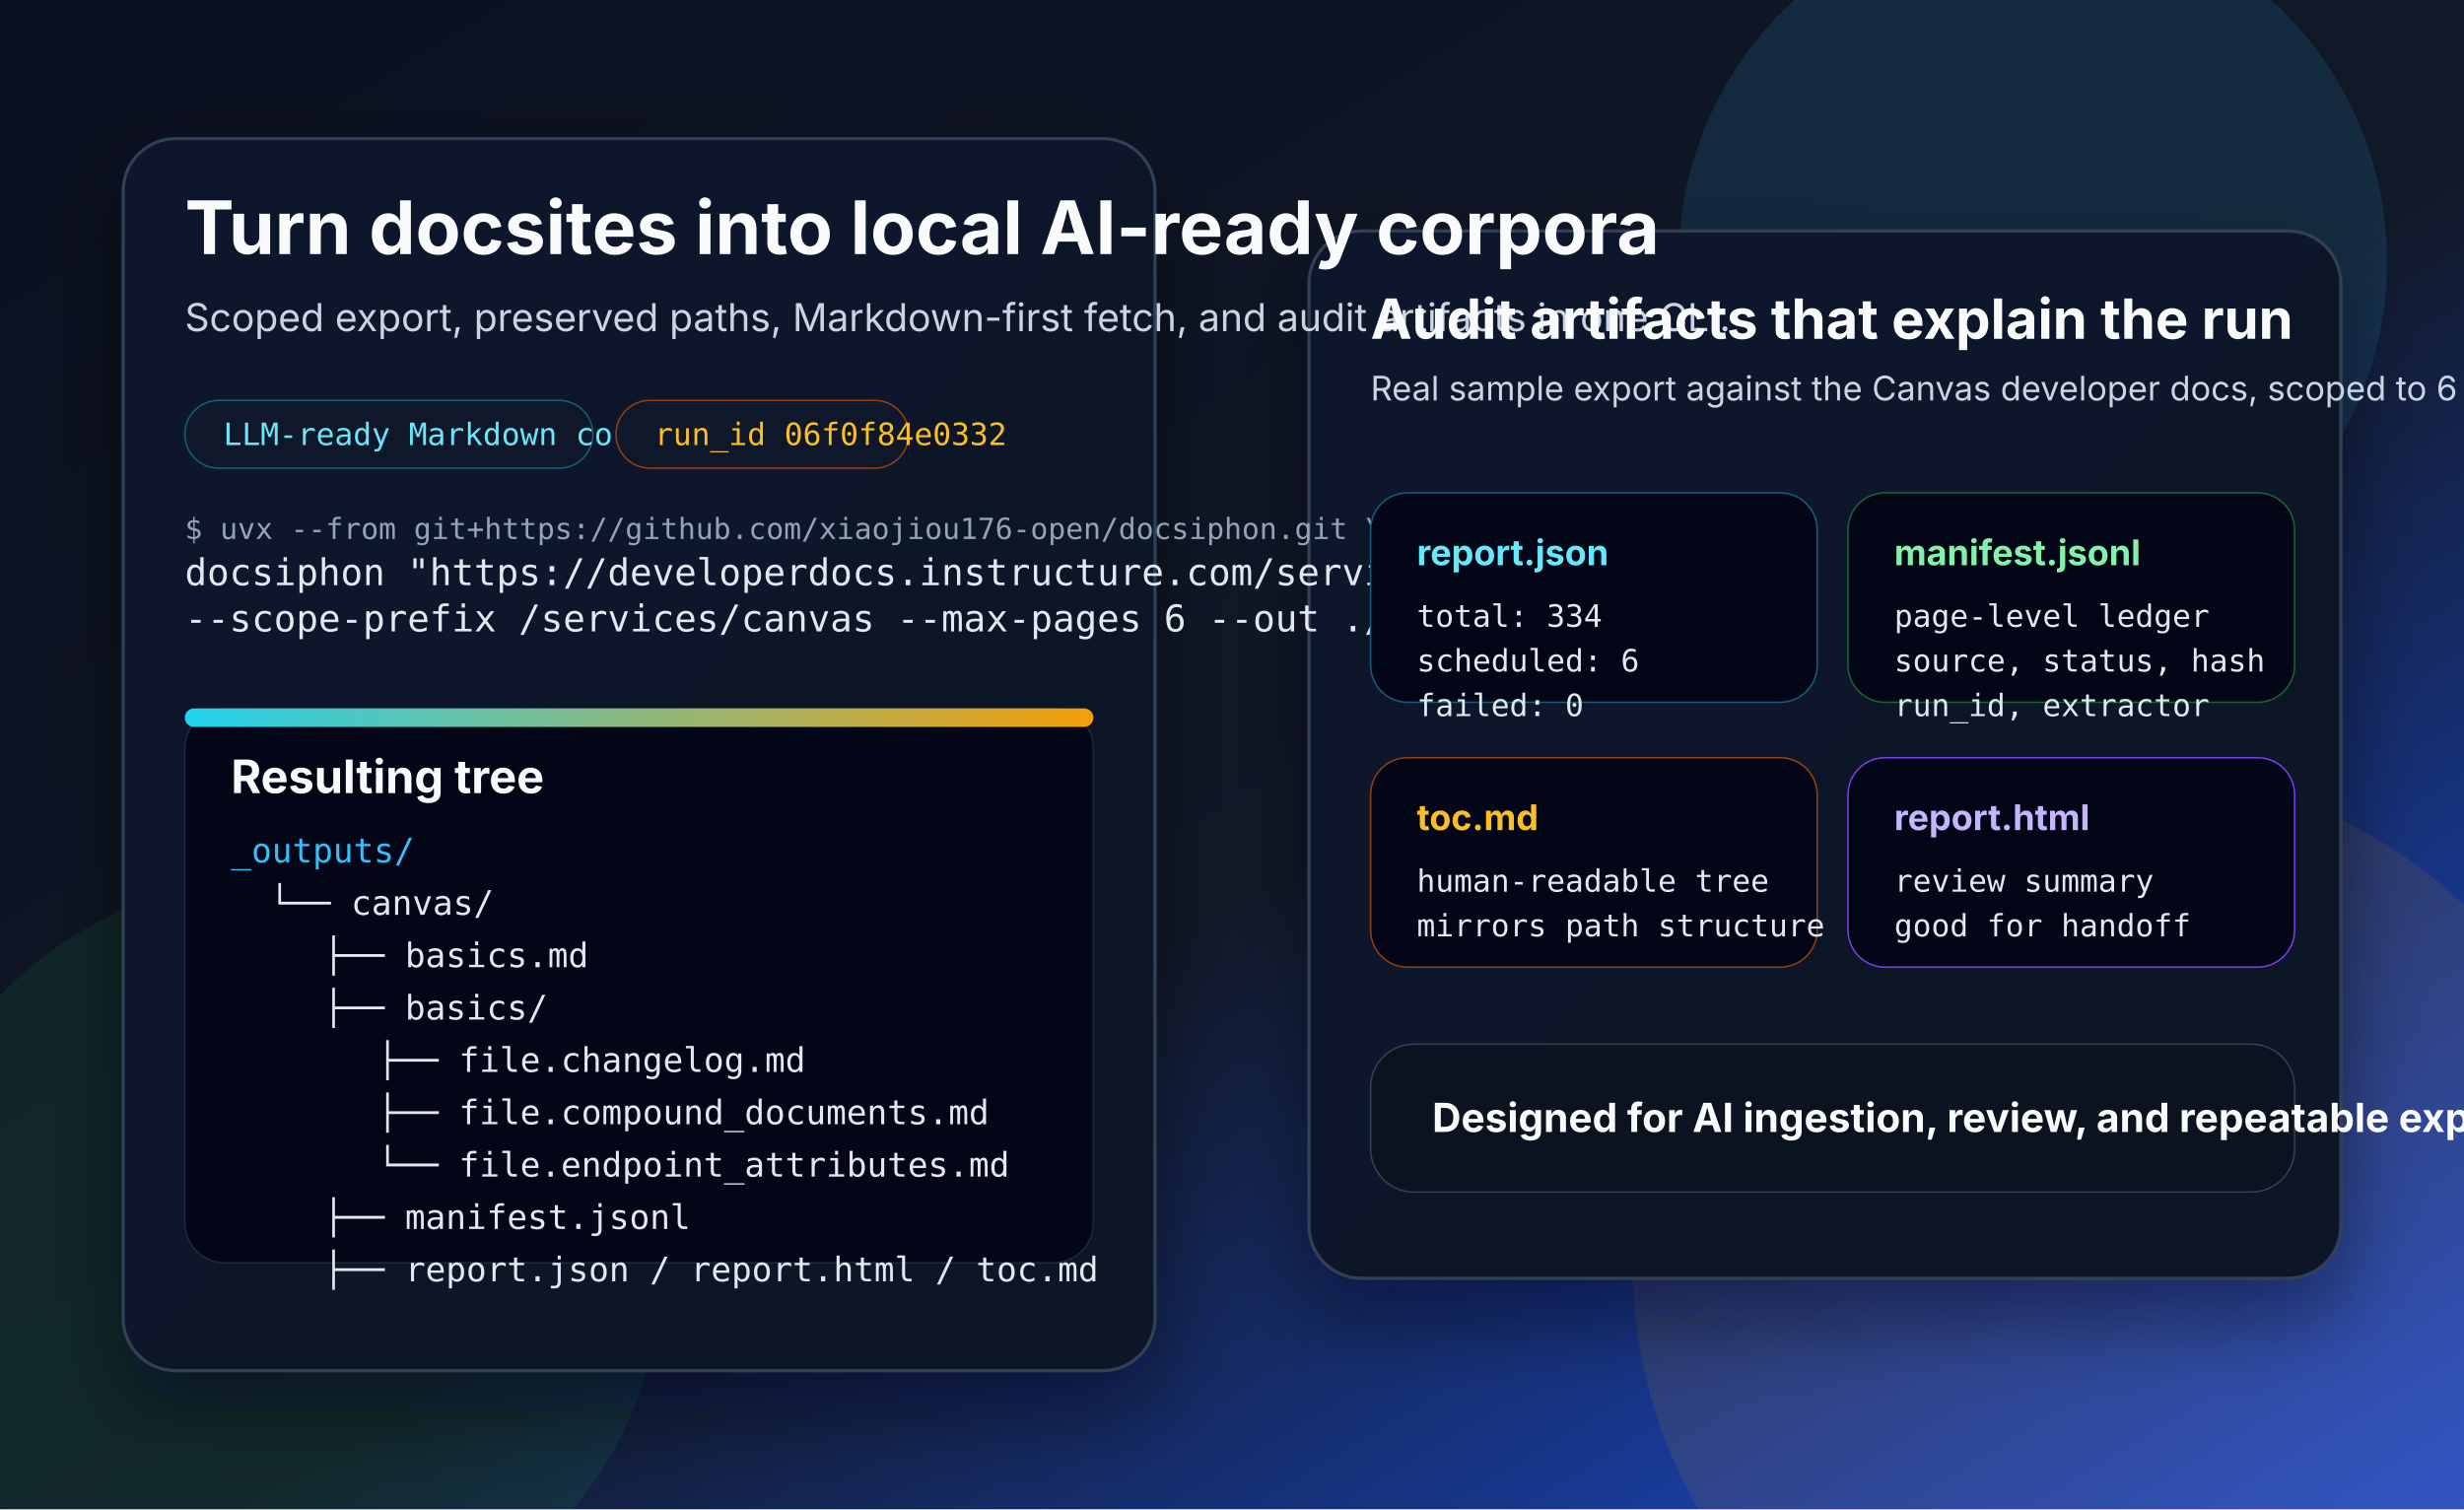
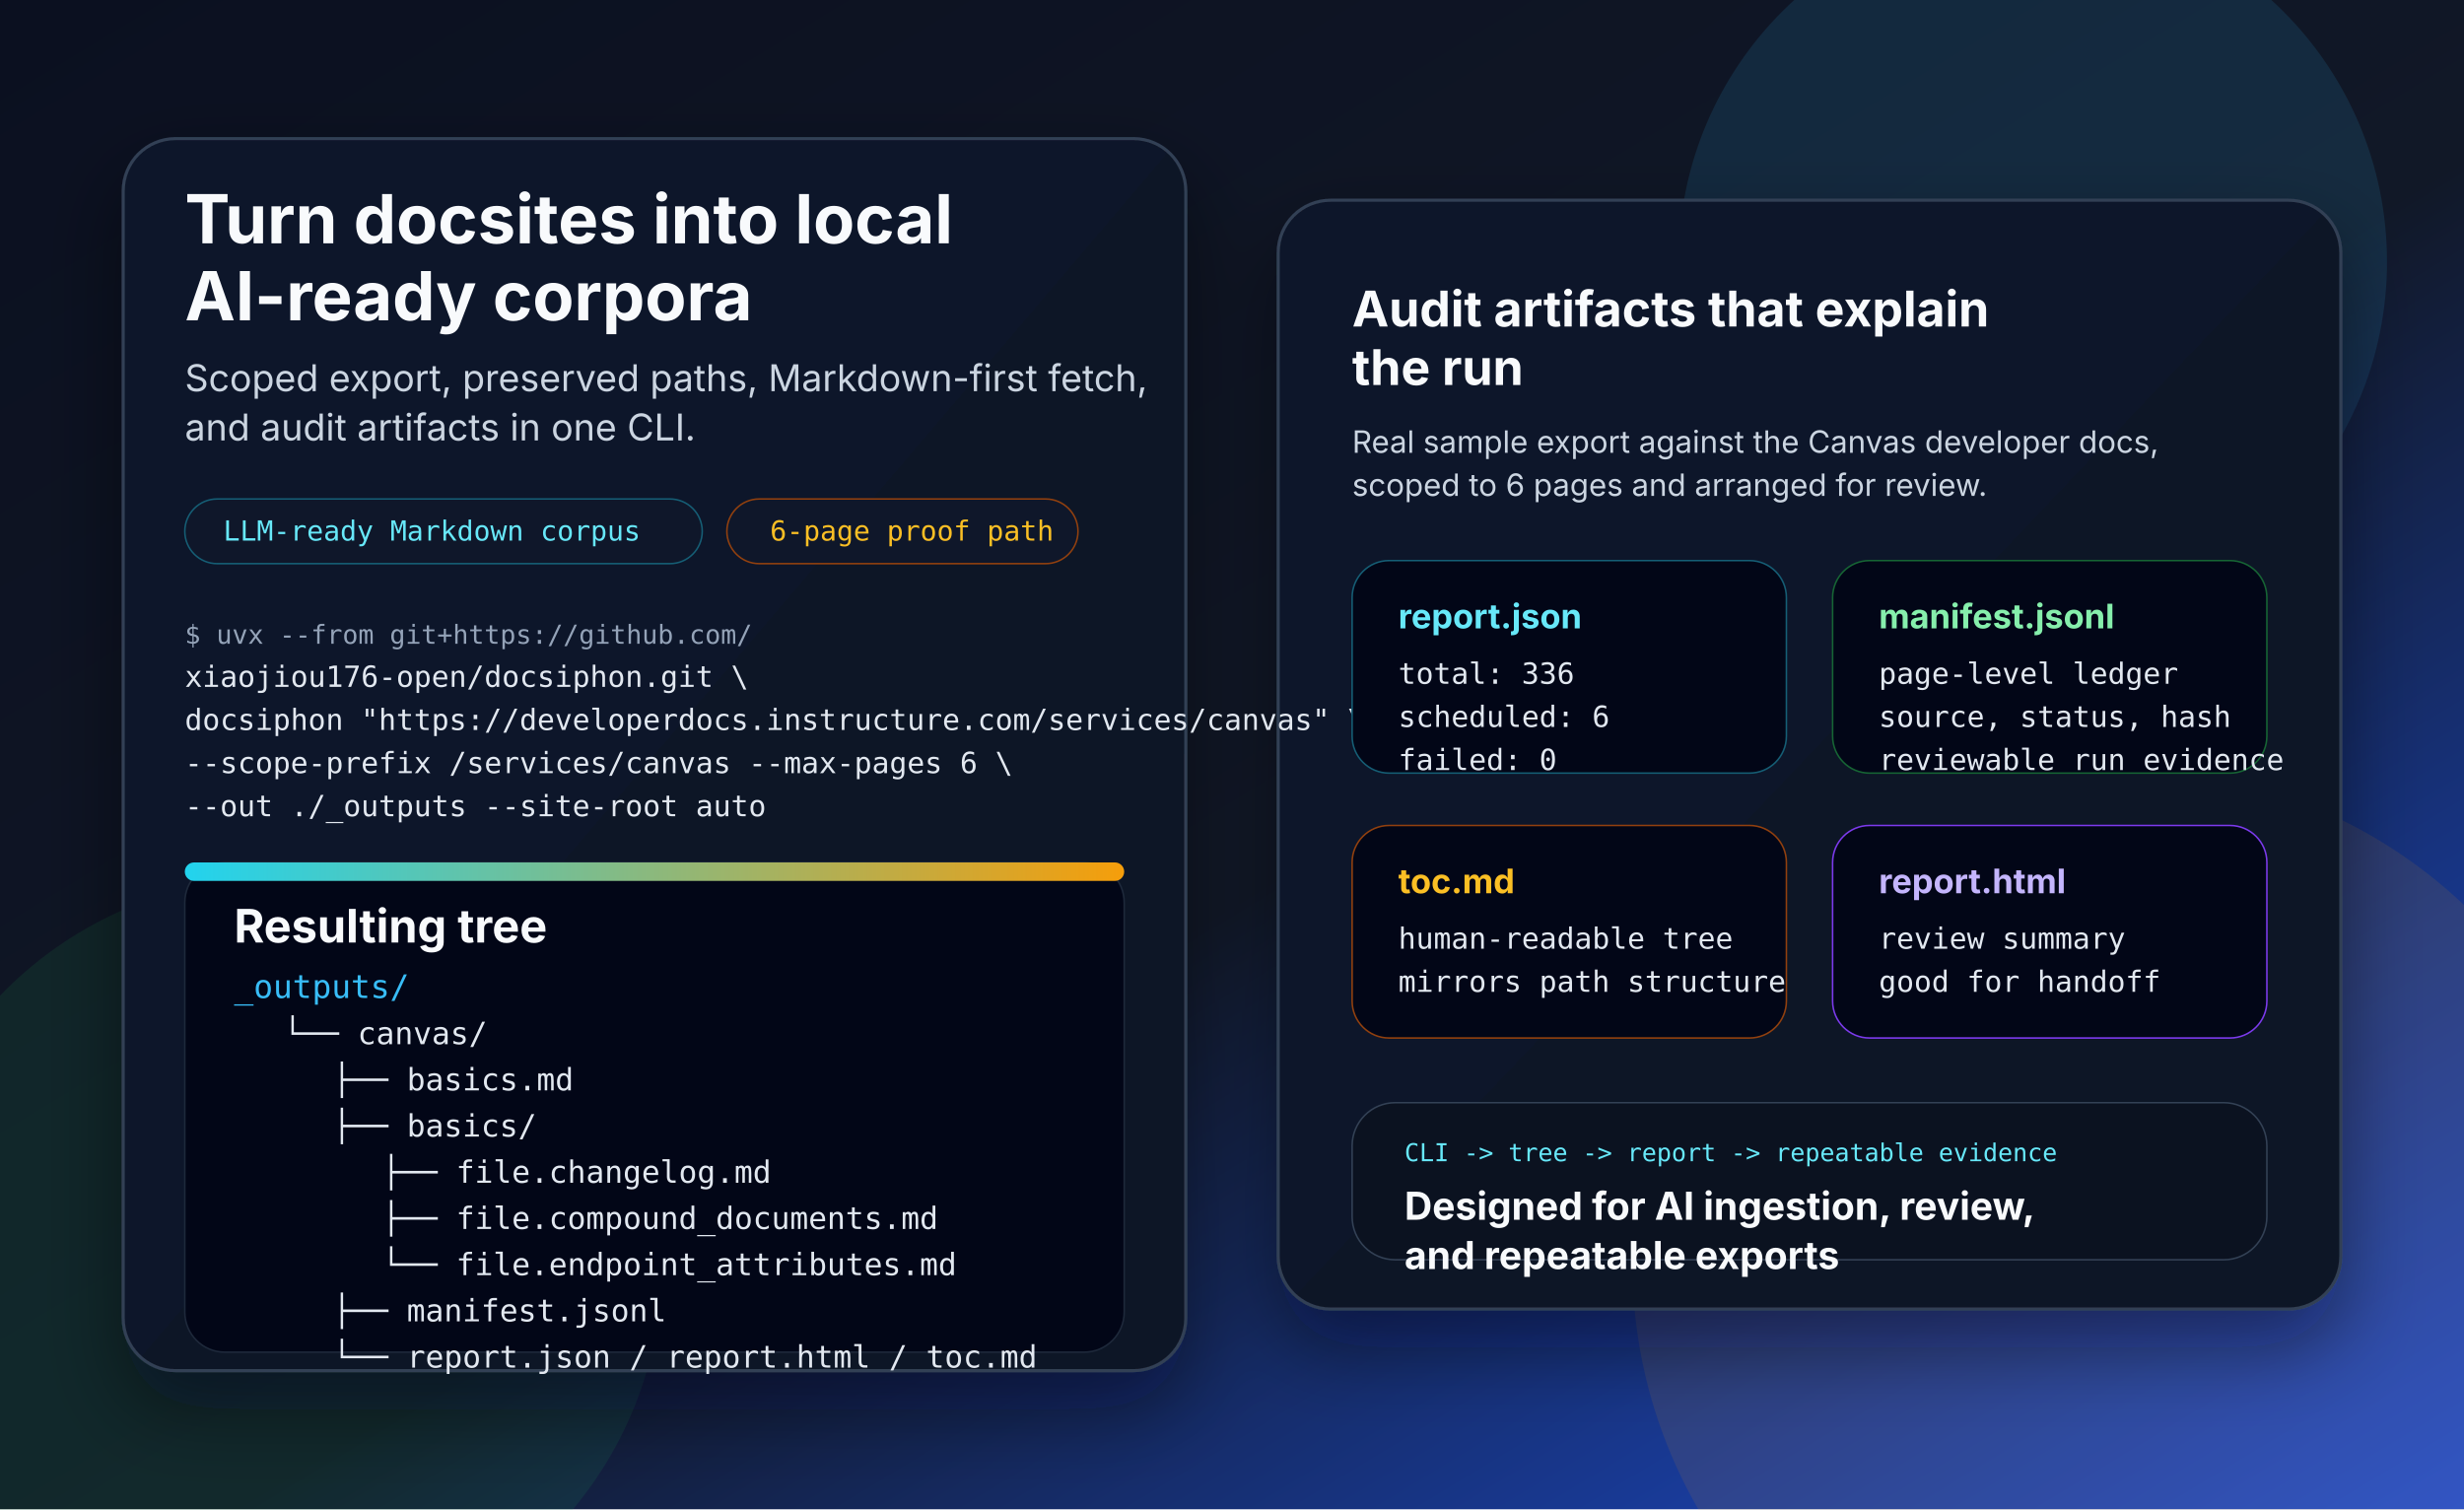
<svg xmlns="http://www.w3.org/2000/svg" width="1600" height="980" viewBox="0 0 1600 980" role="img" aria-labelledby="title desc">
  <defs>
    <linearGradient id="bg" x1="0" y1="0" x2="1" y2="1">
      <stop offset="0%" stop-color="#0b1020" />
      <stop offset="55%" stop-color="#111827" />
      <stop offset="100%" stop-color="#1d4ed8" />
    </linearGradient>
    <linearGradient id="panel" x1="0" y1="0" x2="1" y2="1">
      <stop offset="0%" stop-color="#0f172a" />
      <stop offset="100%" stop-color="#111827" />
    </linearGradient>
    <linearGradient id="accent" x1="0" y1="0" x2="1" y2="0">
      <stop offset="0%" stop-color="#22d3ee" />
      <stop offset="100%" stop-color="#f59e0b" />
    </linearGradient>
    <filter id="shadow" x="-20%" y="-20%" width="140%" height="140%">
      <feDropShadow dx="0" dy="24" stdDeviation="26" flood-color="#020617" flood-opacity="0.45" />
    </filter>
  </defs>
  <rect width="1600" height="980" fill="url(#bg)" />
  <circle cx="1320" cy="170" r="230" fill="#38bdf8" fill-opacity="0.12" />
  <circle cx="1380" cy="820" r="320" fill="#f59e0b" fill-opacity="0.10" />
  <circle cx="180" cy="820" r="250" fill="#22c55e" fill-opacity="0.10" />
  <g filter="url(#shadow)">
-     <rect x="80" y="90" width="670" height="800" rx="34" fill="url(#panel)" stroke="#334155" stroke-width="2" />
-     <rect x="850" y="150" width="670" height="680" rx="34" fill="url(#panel)" stroke="#334155" stroke-width="2" />
+     <rect x="80" y="90" width="690" height="800" rx="34" fill="url(#panel)" stroke="#334155" stroke-width="2" />
+     <rect x="830" y="130" width="690" height="720" rx="34" fill="url(#panel)" stroke="#334155" stroke-width="2" />
  </g>
-   <text x="120" y="165" fill="#f8fafc" font-size="48" font-family="SF Pro Display, Inter, Arial, sans-serif" font-weight="700">Turn docsites into local AI-ready corpora</text>
-   <text x="120" y="215" fill="#cbd5e1" font-size="25" font-family="SF Pro Text, Inter, Arial, sans-serif">Scoped export, preserved paths, Markdown-first fetch, and audit artifacts in one CLI.</text>
-   <rect x="120" y="260" width="265" height="44" rx="22" fill="#0f172a" stroke="#155e75" />
-   <text x="145" y="289" fill="#67e8f9" font-size="20" font-family="SF Mono, Menlo, monospace">LLM-ready Markdown corpus</text>
-   <rect x="400" y="260" width="190" height="44" rx="22" fill="#0f172a" stroke="#92400e" />
-   <text x="425" y="289" fill="#fbbf24" font-size="20" font-family="SF Mono, Menlo, monospace">run_id 06f0f84e0332</text>
-   <text x="120" y="350" fill="#94a3b8" font-size="19" font-family="SF Mono, Menlo, monospace">$ uvx --from git+https://github.com/xiaojiou176-open/docsiphon.git \</text>
-   <text x="120" y="380" fill="#e2e8f0" font-size="24" font-family="SF Mono, Menlo, monospace">  docsiphon "https://developerdocs.instructure.com/services/canvas" \</text>
-   <text x="120" y="410" fill="#e2e8f0" font-size="24" font-family="SF Mono, Menlo, monospace">  --scope-prefix /services/canvas --max-pages 6 --out ./_outputs</text>
-   <rect x="120" y="460" width="590" height="360" rx="26" fill="#020617" stroke="#1e293b" />
-   <rect x="120" y="460" width="590" height="12" rx="6" fill="url(#accent)" />
-   <text x="150" y="515" fill="#f8fafc" font-size="30" font-family="SF Pro Display, Inter, Arial, sans-serif" font-weight="700">Resulting tree</text>
-   <text x="150" y="560" fill="#38bdf8" font-size="22" font-family="SF Mono, Menlo, monospace">_outputs/</text>
-   <text x="175" y="594" fill="#e2e8f0" font-size="22" font-family="SF Mono, Menlo, monospace">└── canvas/</text>
-   <text x="210" y="628" fill="#e2e8f0" font-size="22" font-family="SF Mono, Menlo, monospace">├── basics.md</text>
-   <text x="210" y="662" fill="#e2e8f0" font-size="22" font-family="SF Mono, Menlo, monospace">├── basics/</text>
-   <text x="245" y="696" fill="#e2e8f0" font-size="22" font-family="SF Mono, Menlo, monospace">├── file.changelog.md</text>
-   <text x="245" y="730" fill="#e2e8f0" font-size="22" font-family="SF Mono, Menlo, monospace">├── file.compound_documents.md</text>
-   <text x="245" y="764" fill="#e2e8f0" font-size="22" font-family="SF Mono, Menlo, monospace">└── file.endpoint_attributes.md</text>
-   <text x="210" y="798" fill="#e2e8f0" font-size="22" font-family="SF Mono, Menlo, monospace">├── manifest.jsonl</text>
-   <text x="210" y="832" fill="#e2e8f0" font-size="22" font-family="SF Mono, Menlo, monospace">├── report.json / report.html / toc.md</text>
-   <text x="890" y="220" fill="#f8fafc" font-size="36" font-family="SF Pro Display, Inter, Arial, sans-serif" font-weight="700">Audit artifacts that explain the run</text>
-   <text x="890" y="260" fill="#cbd5e1" font-size="22" font-family="SF Pro Text, Inter, Arial, sans-serif">Real sample export against the Canvas developer docs, scoped to 6 pages.</text>
+   <text x="120" y="158" fill="#f8fafc" font-size="44" font-family="SF Pro Display, Inter, Arial, sans-serif" font-weight="700">Turn docsites into local</text>
+   <text x="120" y="208" fill="#f8fafc" font-size="44" font-family="SF Pro Display, Inter, Arial, sans-serif" font-weight="700">AI-ready corpora</text>
+   <text x="120" y="254" fill="#cbd5e1" font-size="24" font-family="SF Pro Text, Inter, Arial, sans-serif">Scoped export, preserved paths, Markdown-first fetch,</text>
+   <text x="120" y="286" fill="#cbd5e1" font-size="24" font-family="SF Pro Text, Inter, Arial, sans-serif">and audit artifacts in one CLI.</text>
+   <rect x="120" y="324" width="336" height="42" rx="21" fill="#0f172a" stroke="#155e75" />
+   <text x="145" y="351" fill="#67e8f9" font-size="18" font-family="SF Mono, Menlo, monospace">LLM-ready Markdown corpus</text>
+   <rect x="472" y="324" width="228" height="42" rx="21" fill="#0f172a" stroke="#92400e" />
+   <text x="500" y="351" fill="#fbbf24" font-size="18" font-family="SF Mono, Menlo, monospace">6-page proof path</text>
+   <text x="120" y="418" fill="#94a3b8" font-size="17" font-family="SF Mono, Menlo, monospace">$ uvx --from git+https://github.com/</text>
+   <text x="120" y="446" fill="#e2e8f0" font-size="19" font-family="SF Mono, Menlo, monospace">  xiaojiou176-open/docsiphon.git \</text>
+   <text x="120" y="474" fill="#e2e8f0" font-size="19" font-family="SF Mono, Menlo, monospace">  docsiphon "https://developerdocs.instructure.com/services/canvas" \</text>
+   <text x="120" y="502" fill="#e2e8f0" font-size="19" font-family="SF Mono, Menlo, monospace">  --scope-prefix /services/canvas --max-pages 6 \</text>
+   <text x="120" y="530" fill="#e2e8f0" font-size="19" font-family="SF Mono, Menlo, monospace">  --out ./_outputs --site-root auto</text>
+   <rect x="120" y="560" width="610" height="318" rx="26" fill="#020617" stroke="#1e293b" />
+   <rect x="120" y="560" width="610" height="12" rx="6" fill="url(#accent)" />
+   <text x="152" y="612" fill="#f8fafc" font-size="30" font-family="SF Pro Display, Inter, Arial, sans-serif" font-weight="700">Resulting tree</text>
+   <text x="152" y="648" fill="#38bdf8" font-size="21" font-family="SF Mono, Menlo, monospace">_outputs/</text>
+   <text x="184" y="678" fill="#e2e8f0" font-size="20" font-family="SF Mono, Menlo, monospace">└── canvas/</text>
+   <text x="216" y="708" fill="#e2e8f0" font-size="20" font-family="SF Mono, Menlo, monospace">├── basics.md</text>
+   <text x="216" y="738" fill="#e2e8f0" font-size="20" font-family="SF Mono, Menlo, monospace">├── basics/</text>
+   <text x="248" y="768" fill="#e2e8f0" font-size="20" font-family="SF Mono, Menlo, monospace">├── file.changelog.md</text>
+   <text x="248" y="798" fill="#e2e8f0" font-size="20" font-family="SF Mono, Menlo, monospace">├── file.compound_documents.md</text>
+   <text x="248" y="828" fill="#e2e8f0" font-size="20" font-family="SF Mono, Menlo, monospace">└── file.endpoint_attributes.md</text>
+   <text x="216" y="858" fill="#e2e8f0" font-size="20" font-family="SF Mono, Menlo, monospace">├── manifest.jsonl</text>
+   <text x="216" y="888" fill="#e2e8f0" font-size="20" font-family="SF Mono, Menlo, monospace">└── report.json / report.html / toc.md</text>
+   <text x="878" y="212" fill="#f8fafc" font-size="32" font-family="SF Pro Display, Inter, Arial, sans-serif" font-weight="700">Audit artifacts that explain</text>
+   <text x="878" y="250" fill="#f8fafc" font-size="32" font-family="SF Pro Display, Inter, Arial, sans-serif" font-weight="700">the run</text>
+   <text x="878" y="294" fill="#cbd5e1" font-size="20" font-family="SF Pro Text, Inter, Arial, sans-serif">Real sample export against the Canvas developer docs,</text>
+   <text x="878" y="322" fill="#cbd5e1" font-size="20" font-family="SF Pro Text, Inter, Arial, sans-serif">scoped to 6 pages and arranged for review.</text>
  <g>
-     <rect x="890" y="320" width="290" height="136" rx="24" fill="#020617" stroke="#155e75" />
-     <text x="920" y="367" fill="#67e8f9" font-size="23" font-family="SF Pro Display, Inter, Arial, sans-serif" font-weight="700">report.json</text>
-     <text x="920" y="407" fill="#e2e8f0" font-size="20" font-family="SF Mono, Menlo, monospace">total: 334</text>
-     <text x="920" y="436" fill="#e2e8f0" font-size="20" font-family="SF Mono, Menlo, monospace">scheduled: 6</text>
-     <text x="920" y="465" fill="#e2e8f0" font-size="20" font-family="SF Mono, Menlo, monospace">failed: 0</text>
+     <rect x="878" y="364" width="282" height="138" rx="24" fill="#020617" stroke="#155e75" />
+     <text x="908" y="408" fill="#67e8f9" font-size="22" font-family="SF Pro Display, Inter, Arial, sans-serif" font-weight="700">report.json</text>
+     <text x="908" y="444" fill="#e2e8f0" font-size="19" font-family="SF Mono, Menlo, monospace">total: 336</text>
+     <text x="908" y="472" fill="#e2e8f0" font-size="19" font-family="SF Mono, Menlo, monospace">scheduled: 6</text>
+     <text x="908" y="500" fill="#e2e8f0" font-size="19" font-family="SF Mono, Menlo, monospace">failed: 0</text>
  </g>
  <g>
-     <rect x="1200" y="320" width="290" height="136" rx="24" fill="#020617" stroke="#166534" />
-     <text x="1230" y="367" fill="#86efac" font-size="23" font-family="SF Pro Display, Inter, Arial, sans-serif" font-weight="700">manifest.jsonl</text>
-     <text x="1230" y="407" fill="#e2e8f0" font-size="20" font-family="SF Mono, Menlo, monospace">page-level ledger</text>
-     <text x="1230" y="436" fill="#e2e8f0" font-size="20" font-family="SF Mono, Menlo, monospace">source, status, hash</text>
-     <text x="1230" y="465" fill="#e2e8f0" font-size="20" font-family="SF Mono, Menlo, monospace">run_id, extractor</text>
+     <rect x="1190" y="364" width="282" height="138" rx="24" fill="#020617" stroke="#166534" />
+     <text x="1220" y="408" fill="#86efac" font-size="22" font-family="SF Pro Display, Inter, Arial, sans-serif" font-weight="700">manifest.jsonl</text>
+     <text x="1220" y="444" fill="#e2e8f0" font-size="19" font-family="SF Mono, Menlo, monospace">page-level ledger</text>
+     <text x="1220" y="472" fill="#e2e8f0" font-size="19" font-family="SF Mono, Menlo, monospace">source, status, hash</text>
+     <text x="1220" y="500" fill="#e2e8f0" font-size="19" font-family="SF Mono, Menlo, monospace">reviewable run evidence</text>
  </g>
  <g>
-     <rect x="890" y="492" width="290" height="136" rx="24" fill="#020617" stroke="#92400e" />
-     <text x="920" y="539" fill="#fbbf24" font-size="23" font-family="SF Pro Display, Inter, Arial, sans-serif" font-weight="700">toc.md</text>
-     <text x="920" y="579" fill="#e2e8f0" font-size="20" font-family="SF Mono, Menlo, monospace">human-readable tree</text>
-     <text x="920" y="608" fill="#e2e8f0" font-size="20" font-family="SF Mono, Menlo, monospace">mirrors path structure</text>
+     <rect x="878" y="536" width="282" height="138" rx="24" fill="#020617" stroke="#92400e" />
+     <text x="908" y="580" fill="#fbbf24" font-size="22" font-family="SF Pro Display, Inter, Arial, sans-serif" font-weight="700">toc.md</text>
+     <text x="908" y="616" fill="#e2e8f0" font-size="19" font-family="SF Mono, Menlo, monospace">human-readable tree</text>
+     <text x="908" y="644" fill="#e2e8f0" font-size="19" font-family="SF Mono, Menlo, monospace">mirrors path structure</text>
  </g>
  <g>
-     <rect x="1200" y="492" width="290" height="136" rx="24" fill="#020617" stroke="#7c3aed" />
-     <text x="1230" y="539" fill="#c4b5fd" font-size="23" font-family="SF Pro Display, Inter, Arial, sans-serif" font-weight="700">report.html</text>
-     <text x="1230" y="579" fill="#e2e8f0" font-size="20" font-family="SF Mono, Menlo, monospace">review summary</text>
-     <text x="1230" y="608" fill="#e2e8f0" font-size="20" font-family="SF Mono, Menlo, monospace">good for handoff</text>
+     <rect x="1190" y="536" width="282" height="138" rx="24" fill="#020617" stroke="#7c3aed" />
+     <text x="1220" y="580" fill="#c4b5fd" font-size="22" font-family="SF Pro Display, Inter, Arial, sans-serif" font-weight="700">report.html</text>
+     <text x="1220" y="616" fill="#e2e8f0" font-size="19" font-family="SF Mono, Menlo, monospace">review summary</text>
+     <text x="1220" y="644" fill="#e2e8f0" font-size="19" font-family="SF Mono, Menlo, monospace">good for handoff</text>
  </g>
  <g>
-     <rect x="890" y="678" width="600" height="96" rx="28" fill="#0b1220" stroke="#334155" />
-     <text x="930" y="735" fill="#f8fafc" font-size="26" font-family="SF Pro Display, Inter, Arial, sans-serif" font-weight="700">Designed for AI ingestion, review, and repeatable exports</text>
+     <rect x="878" y="716" width="594" height="102" rx="28" fill="#0b1220" stroke="#334155" />
+     <text x="912" y="754" fill="#67e8f9" font-size="16" font-family="SF Mono, Menlo, monospace">CLI -&gt; tree -&gt; report -&gt; repeatable evidence</text>
+     <text x="912" y="792" fill="#f8fafc" font-size="25" font-family="SF Pro Display, Inter, Arial, sans-serif" font-weight="700">Designed for AI ingestion, review,</text>
+     <text x="912" y="824" fill="#f8fafc" font-size="25" font-family="SF Pro Display, Inter, Arial, sans-serif" font-weight="700">and repeatable exports</text>
  </g>
</svg>
